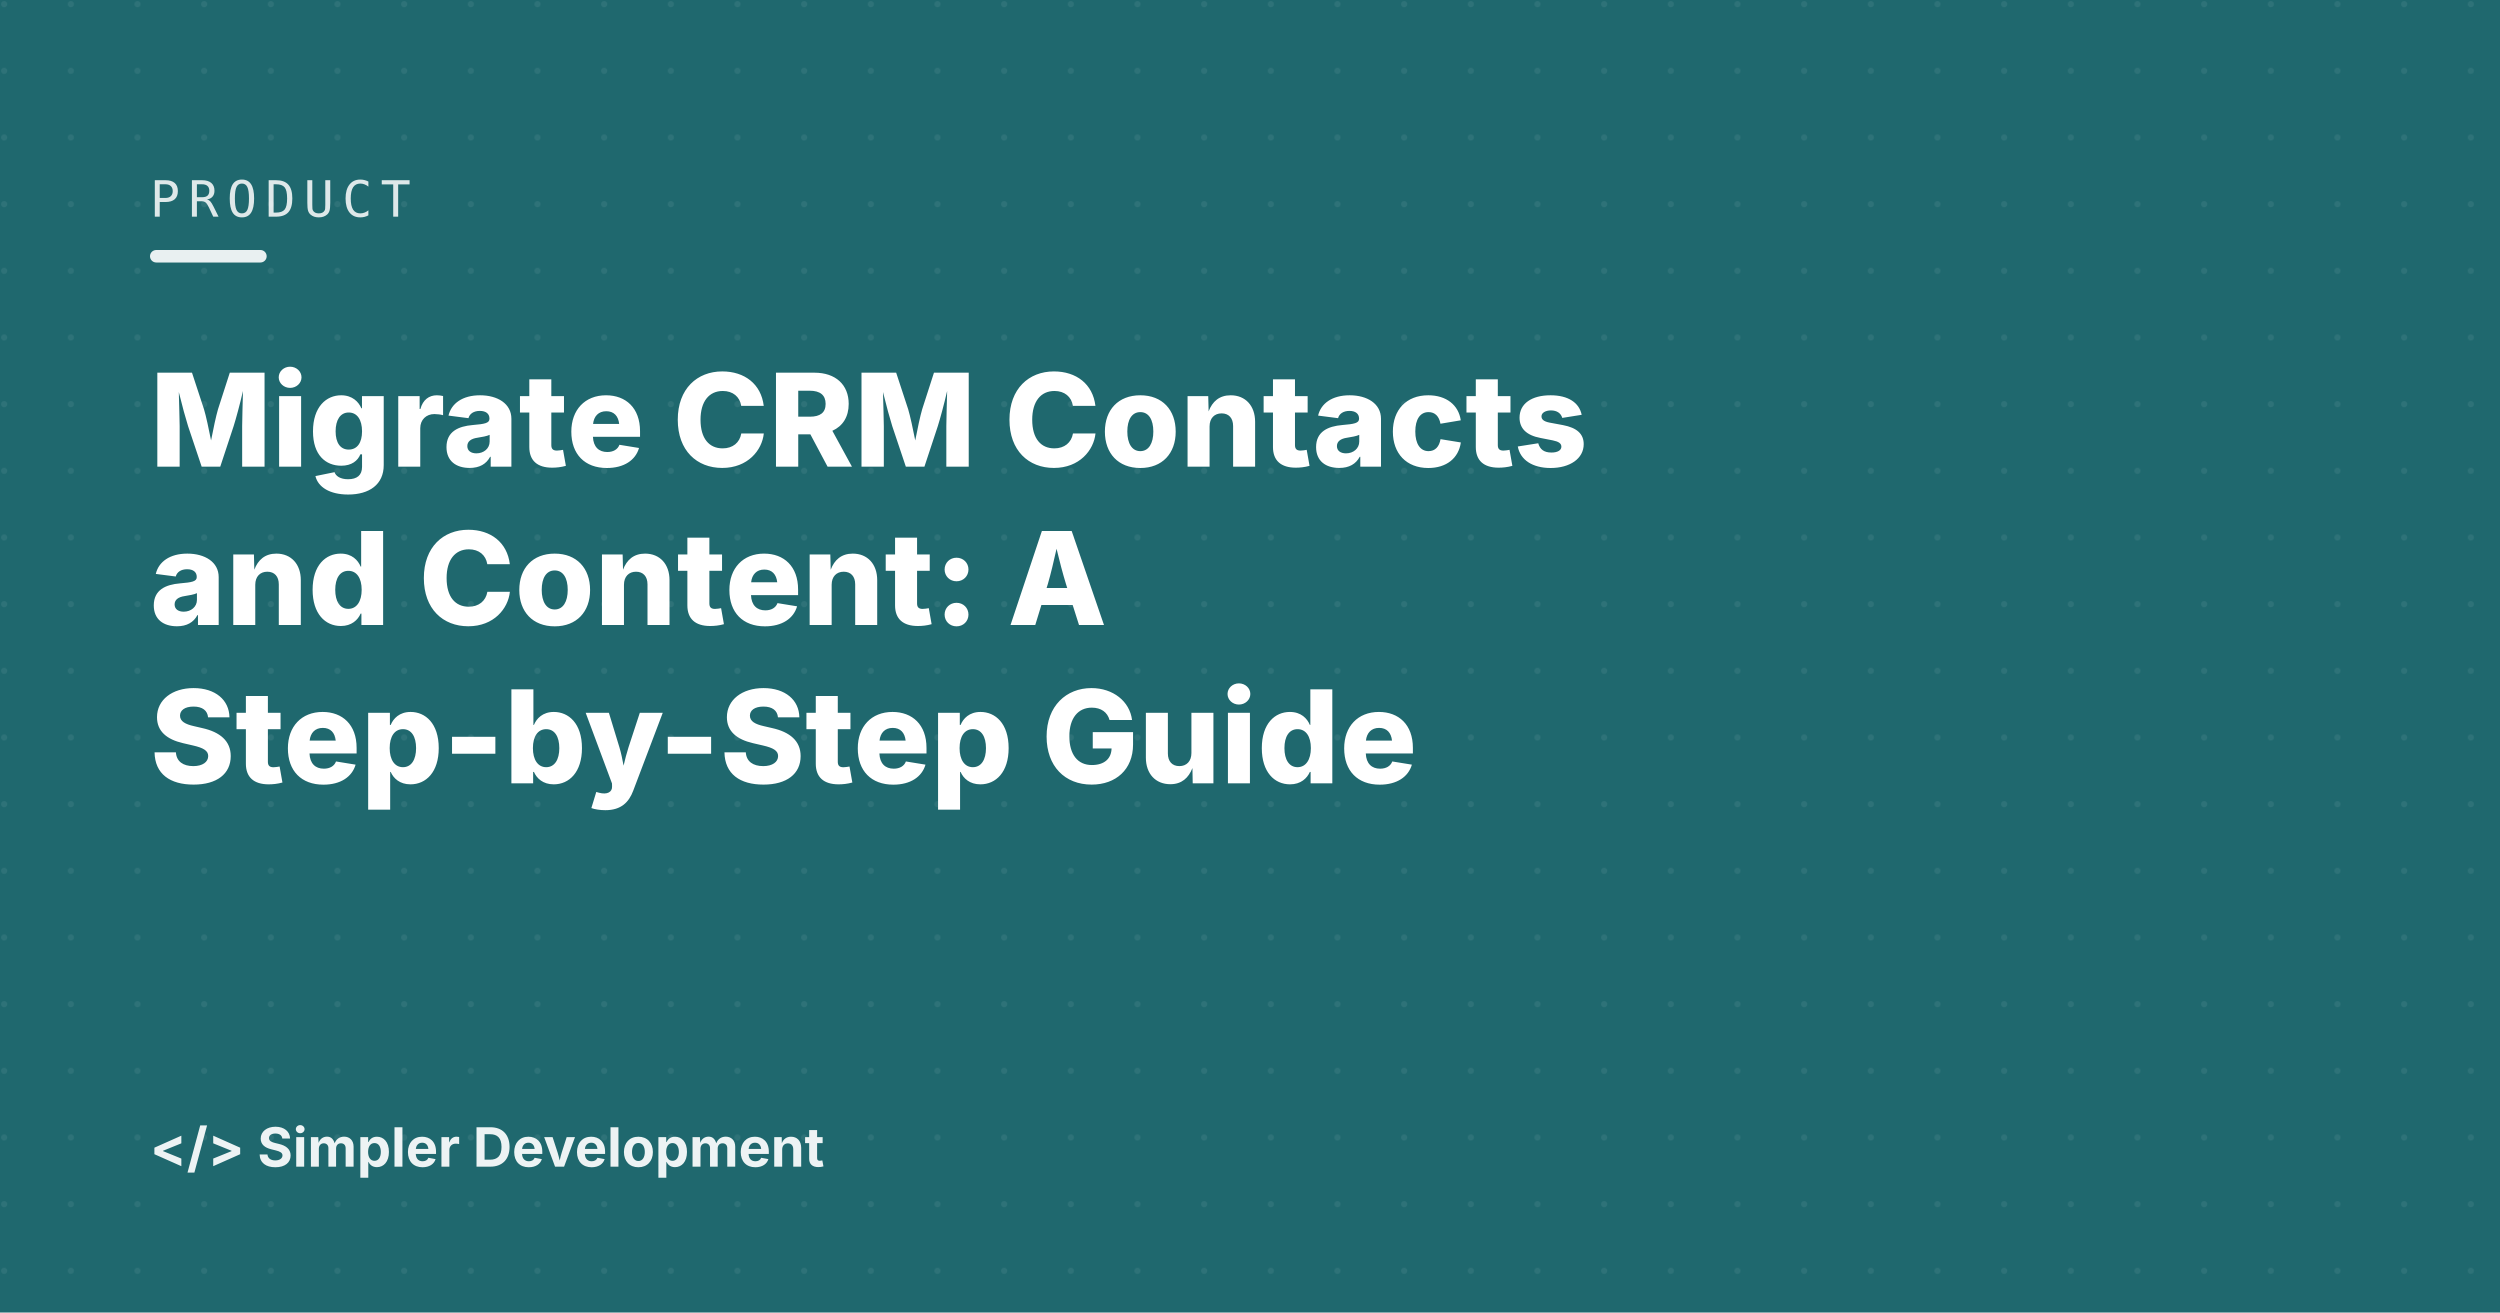
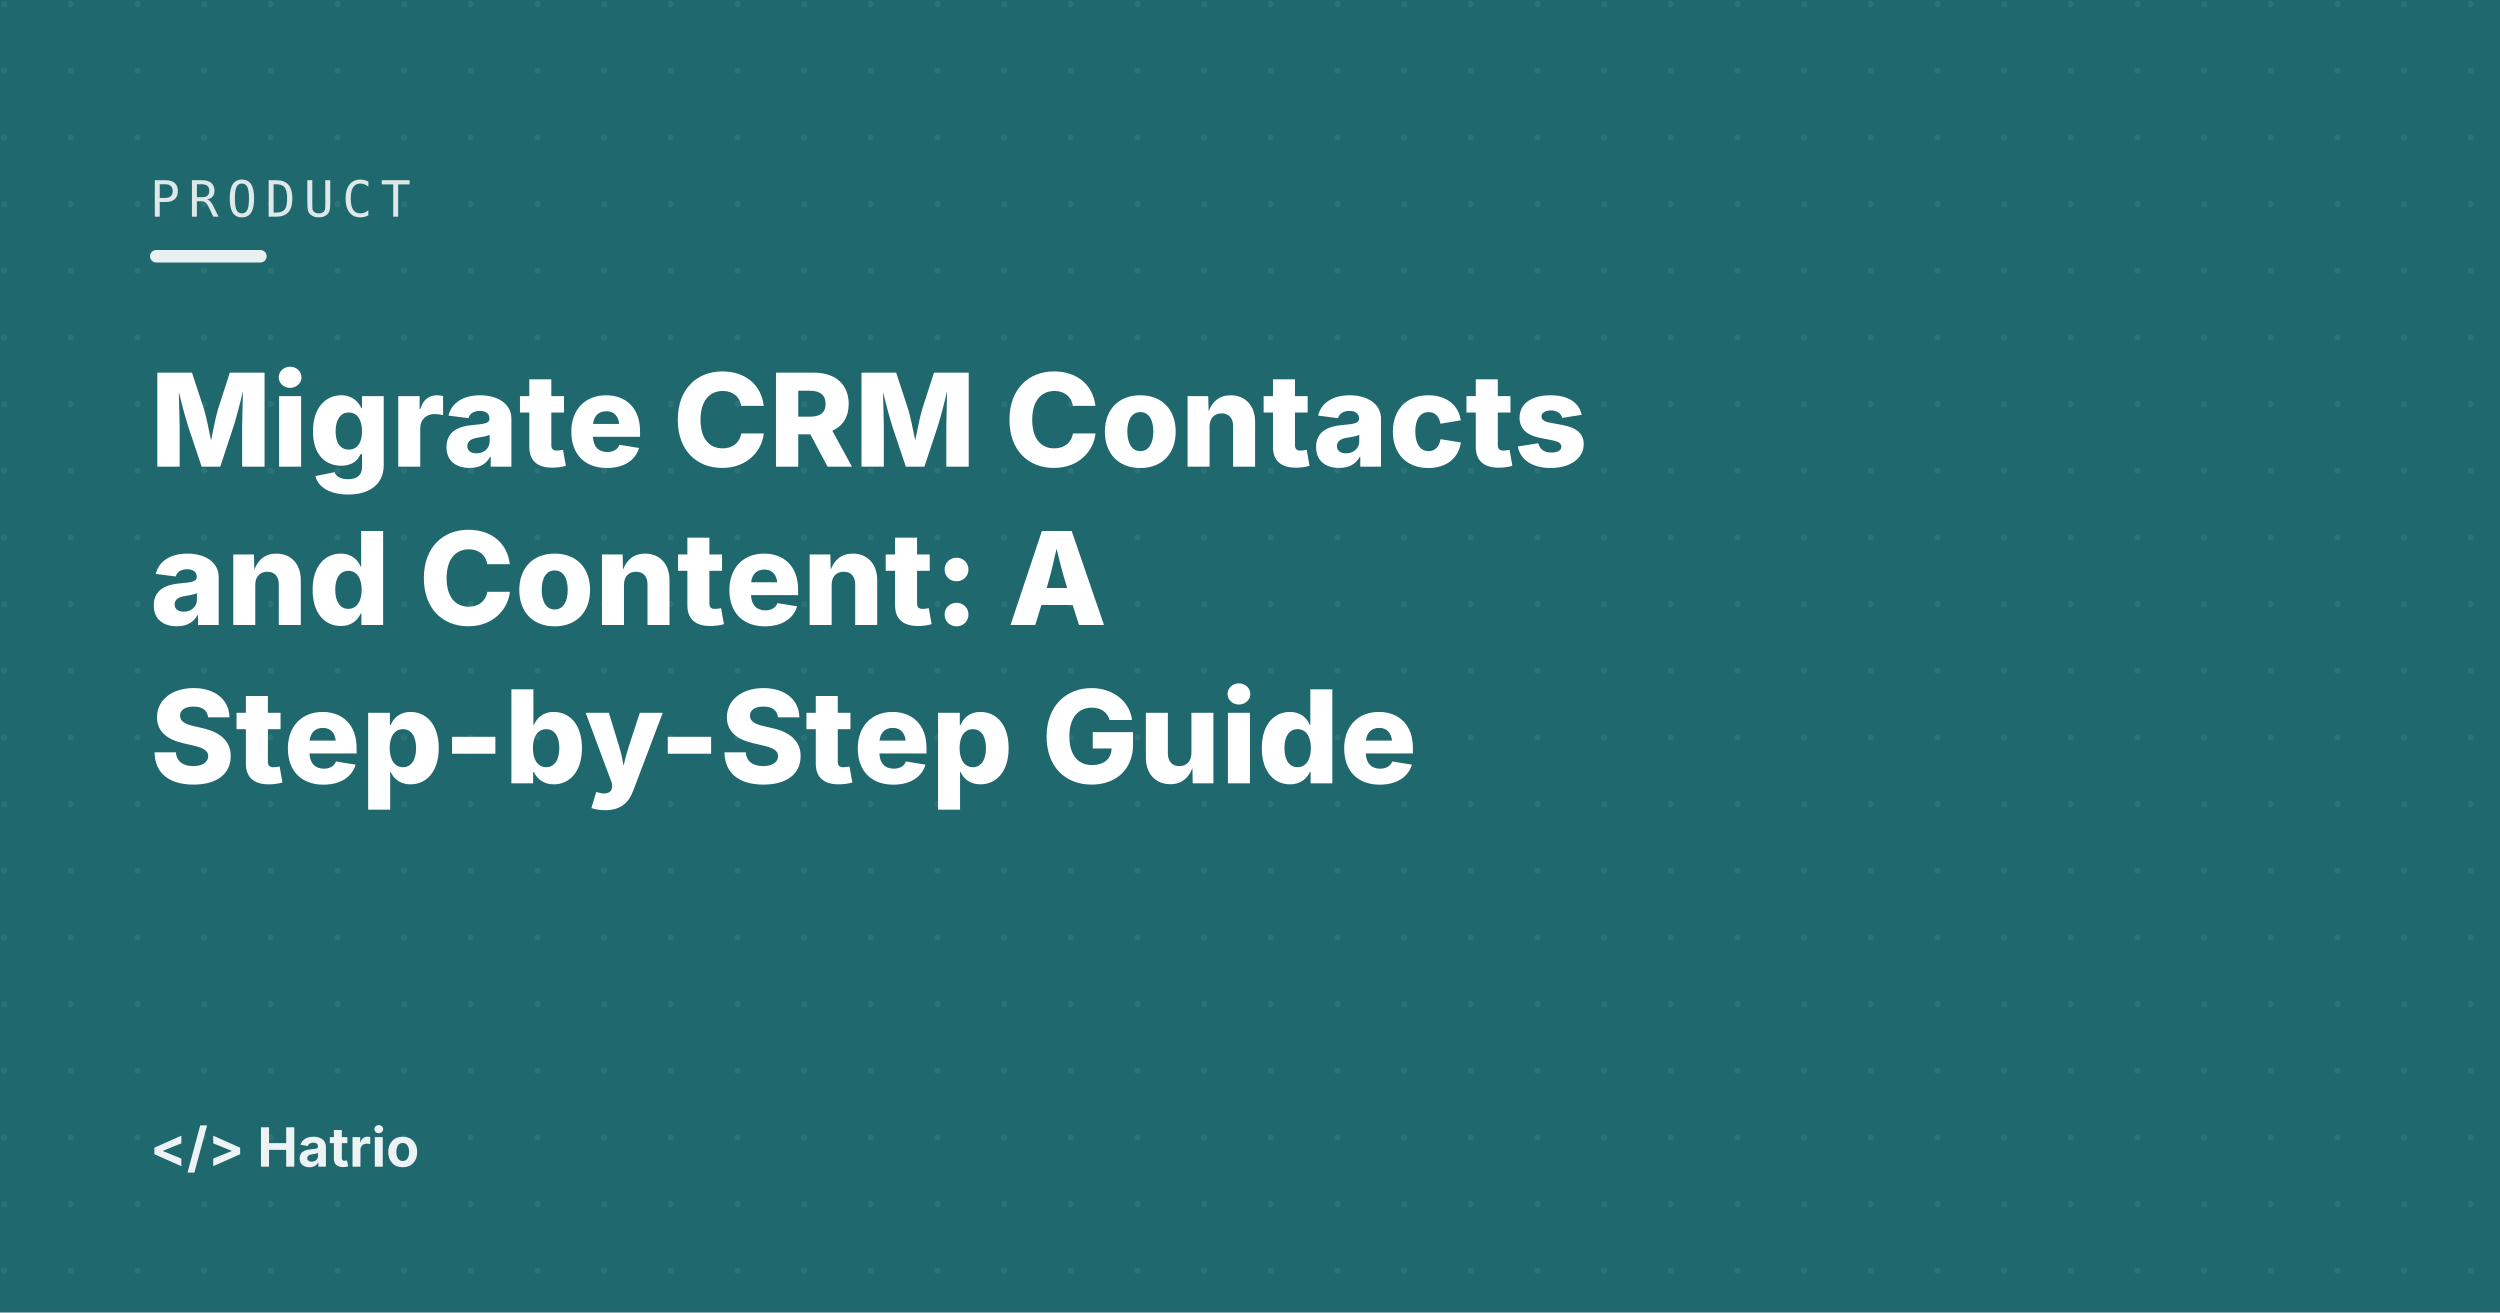
<svg xmlns="http://www.w3.org/2000/svg" width="1200" height="630" viewBox="0 0 1200 630" role="img" aria-label="Migrate CRM Contacts and Content: A Step-by-Step Guide">
  <defs>
    <linearGradient id="bg" x1="0" y1="0" x2="1" y2="1">
      <stop offset="0" stop-color="#1F686E" />
      <stop offset="1" stop-color="#1F686E" />
    </linearGradient>
    <pattern id="dots" width="32" height="32" patternUnits="userSpaceOnUse">
      <circle cx="2" cy="2" r="1.5" fill="#ffffff" opacity="0.07" />
    </pattern>
  </defs>
  <rect width="1200" height="630" fill="url(#bg)" />
  <rect width="1200" height="630" fill="url(#dots)" />
  <rect x="72" y="120" width="56" height="6" rx="3" fill="#ffffff" opacity="0.9" />
  <text x="72" y="104" font-family="ui-monospace, SFMono-Regular, Menlo, monospace" font-size="24" letter-spacing="4" fill="#ffffff" opacity="0.85">PRODUCT</text>
  <text x="72" y="224" font-family="Inter, Segoe UI, system-ui, sans-serif" font-size="62" font-weight="800" fill="#ffffff">Migrate CRM Contacts</text>
  <text x="72" y="300" font-family="Inter, Segoe UI, system-ui, sans-serif" font-size="62" font-weight="800" fill="#ffffff">and Content: A</text>
  <text x="72" y="376" font-family="Inter, Segoe UI, system-ui, sans-serif" font-size="62" font-weight="800" fill="#ffffff">Step-by-Step Guide</text>
-   <text x="72" y="560" font-family="Inter, Segoe UI, system-ui, sans-serif" font-size="26" font-weight="700" fill="#ffffff" opacity="0.92">&lt;/&gt; Simpler Development</text>
+   <text x="72" y="560" font-family="Inter, Segoe UI, system-ui, sans-serif" font-size="26" font-weight="700" fill="#ffffff" opacity="0.92">&lt;/&gt; Hatrio</text>
</svg>
